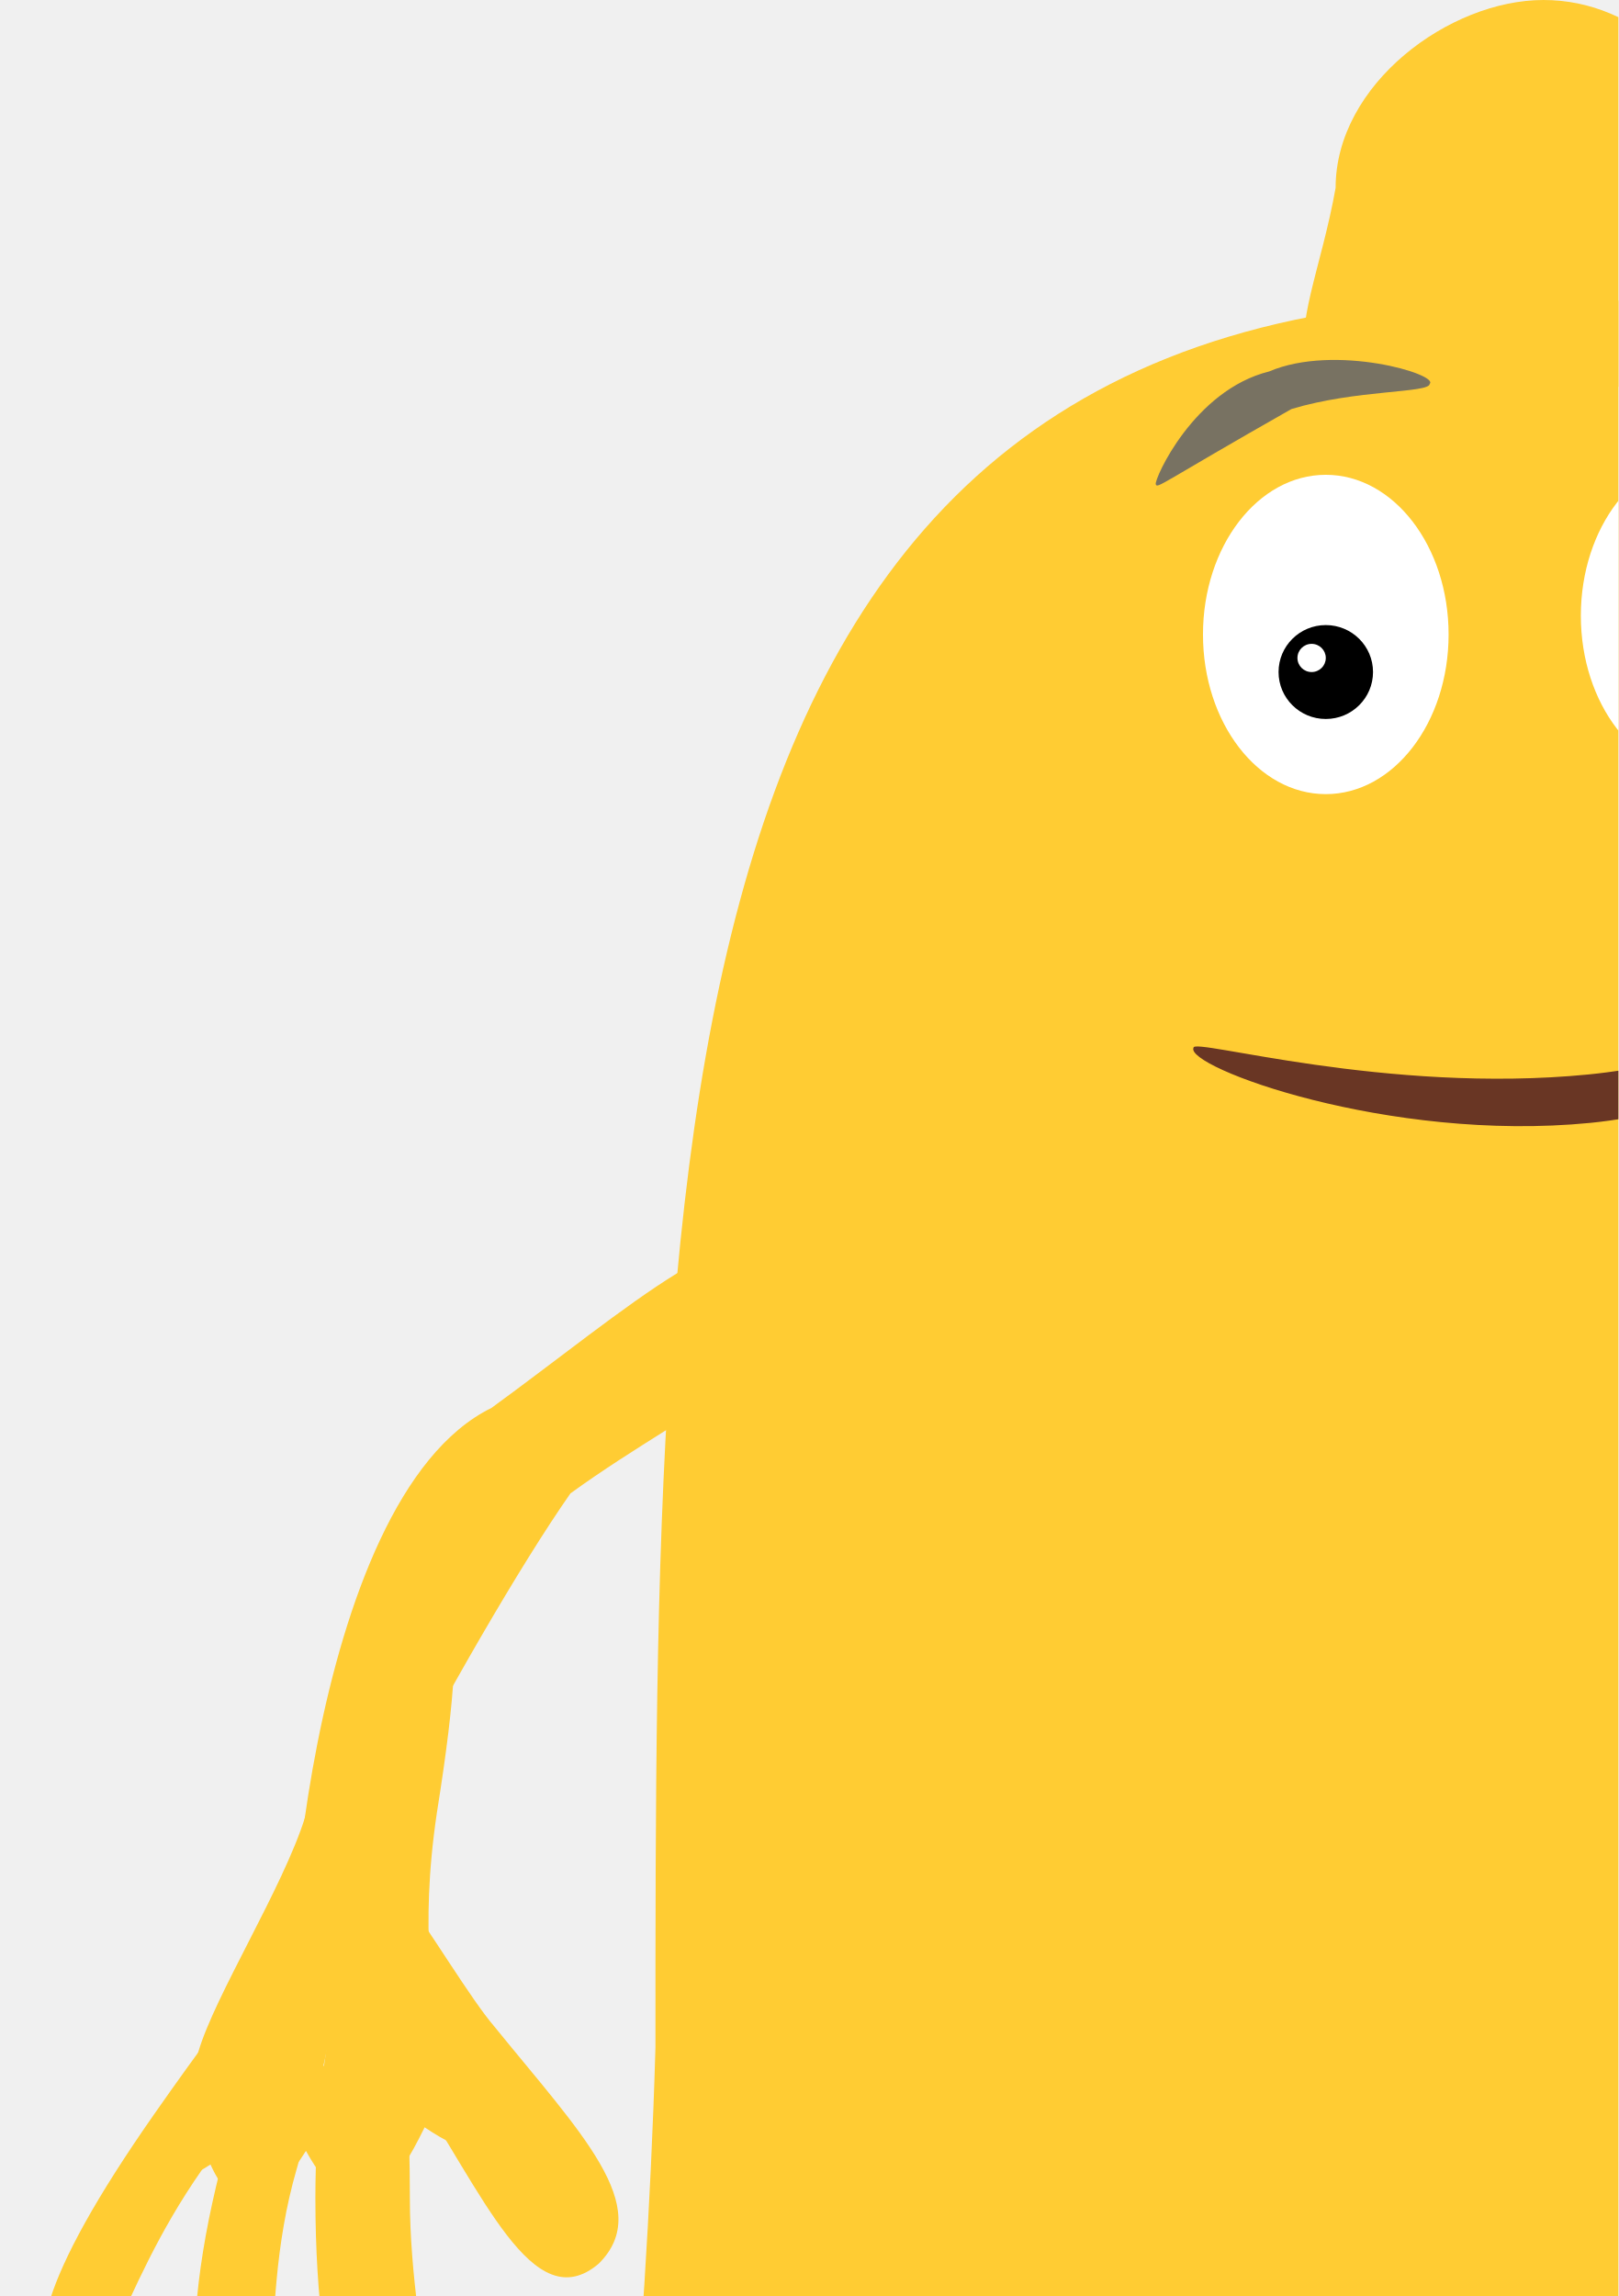
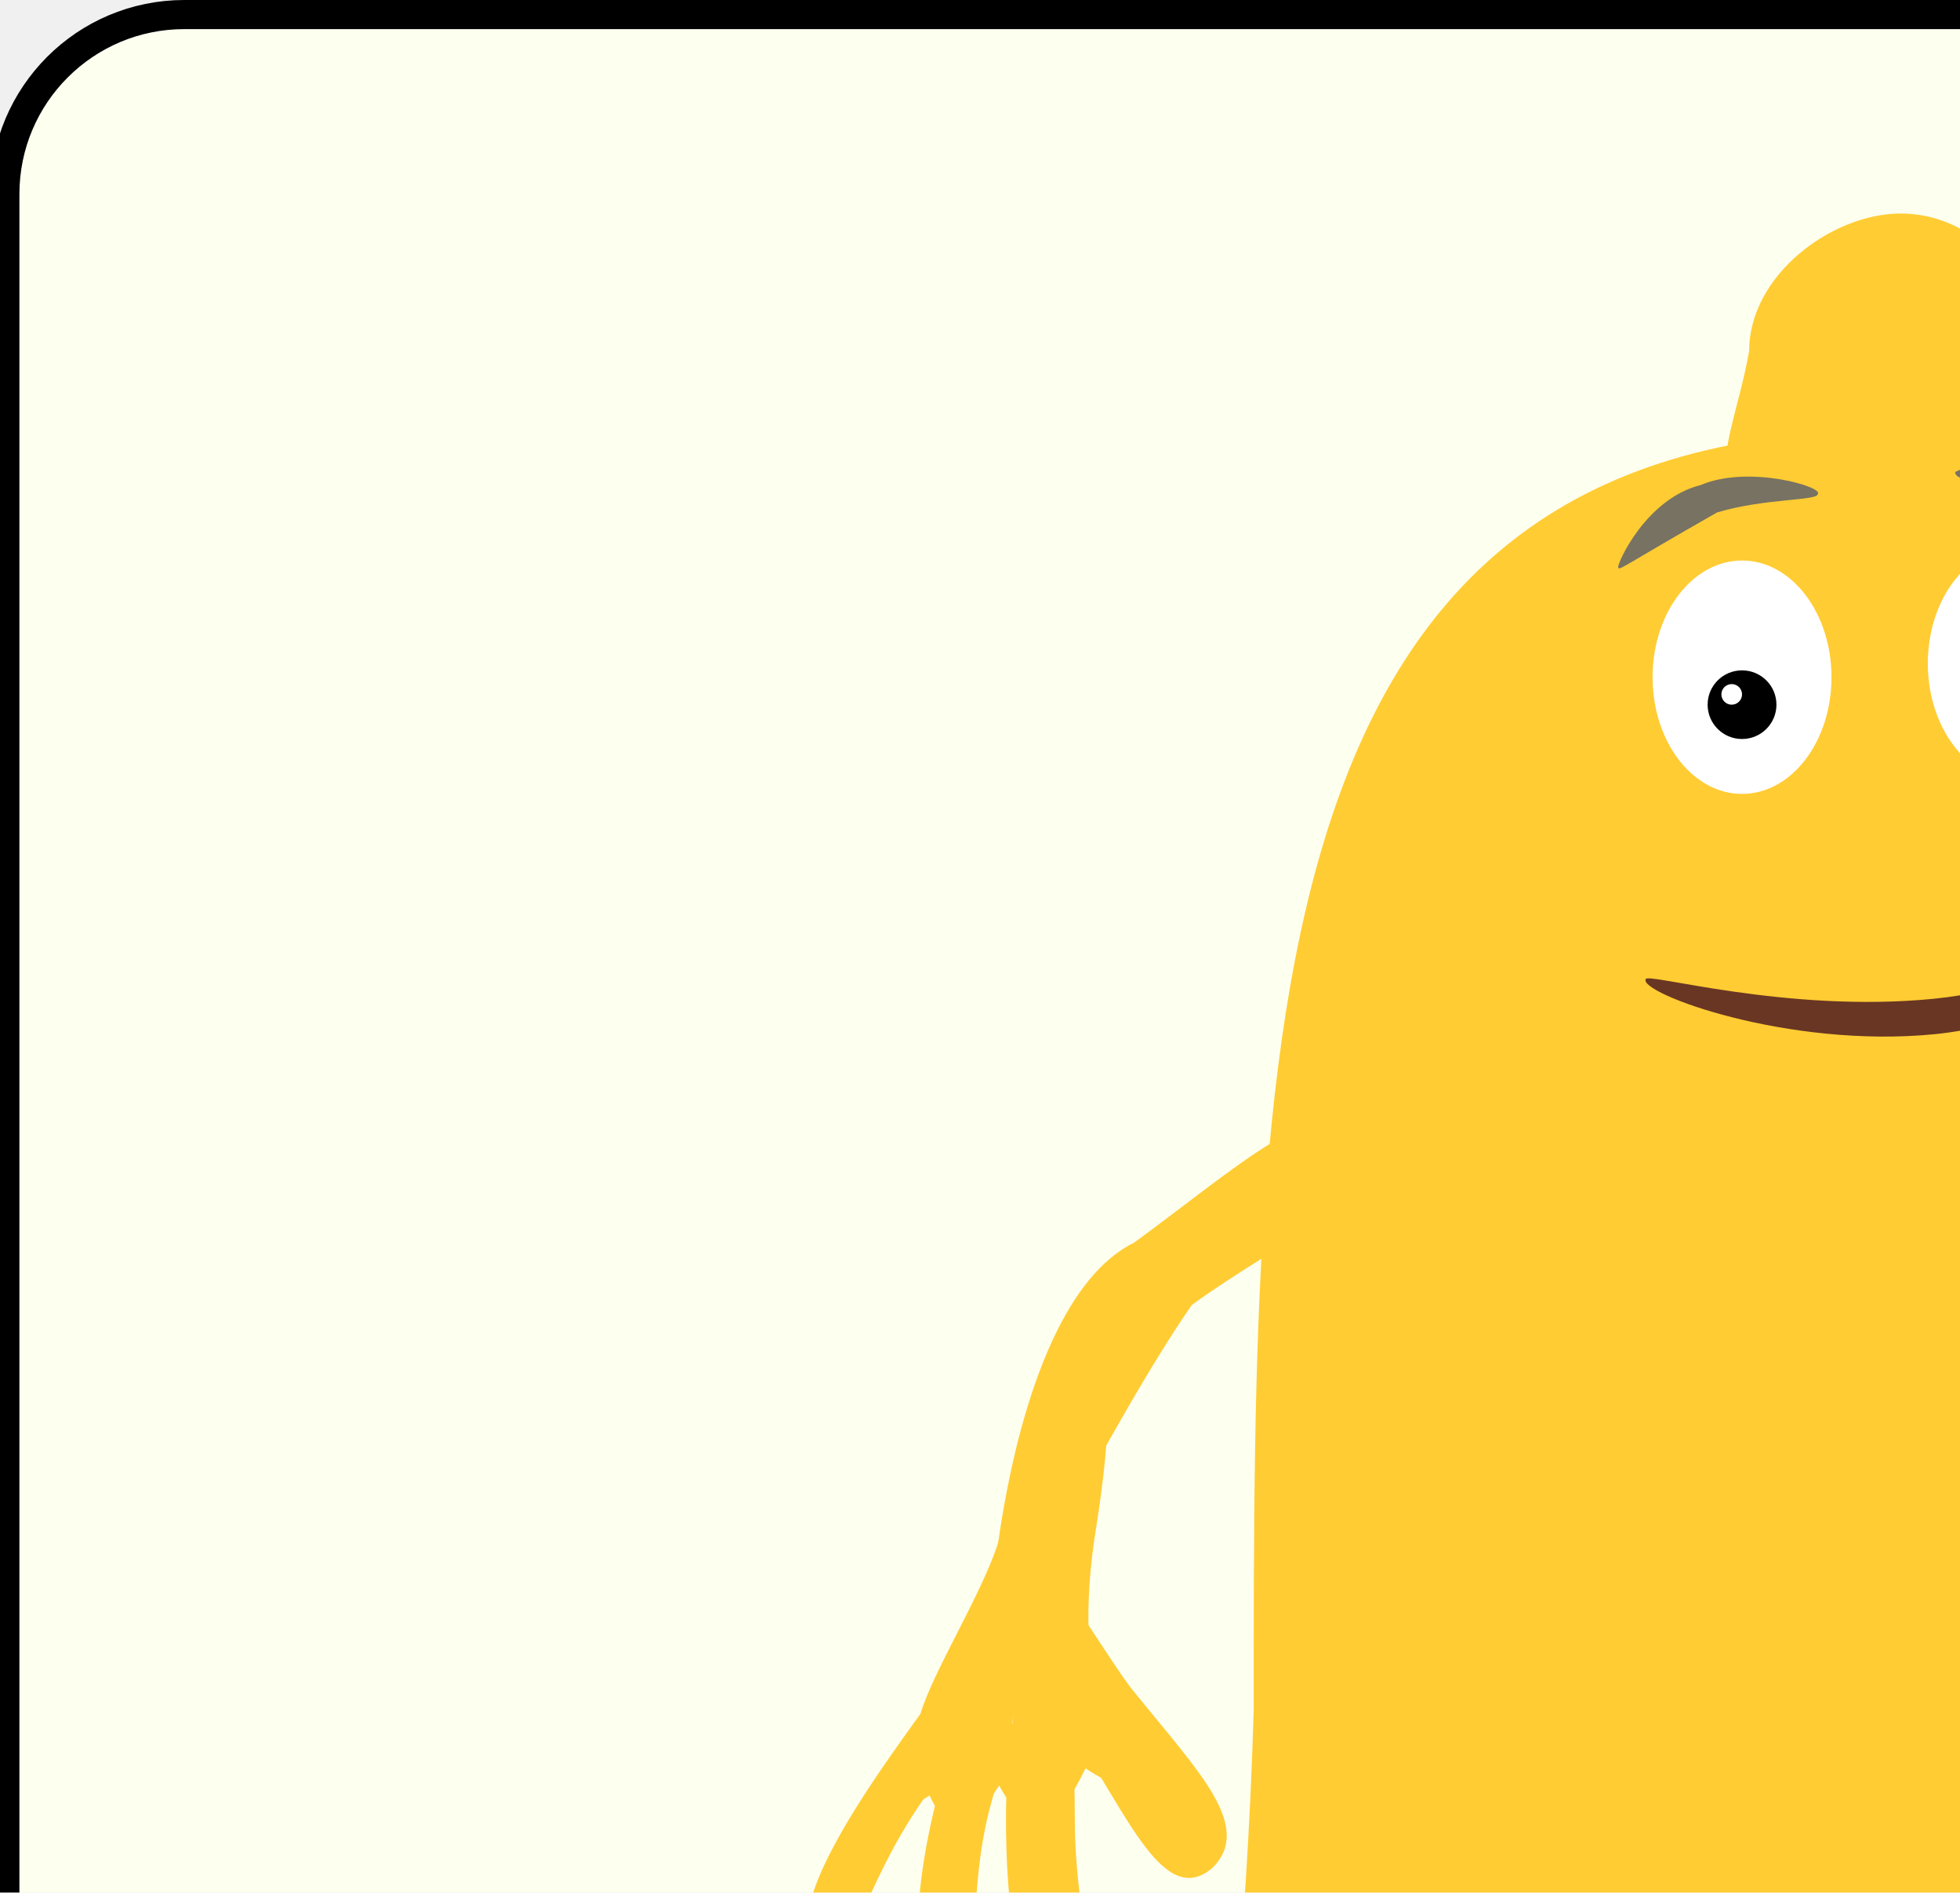
- <svg xmlns="http://www.w3.org/2000/svg" width="86" height="122" viewBox="0 0 86 122" fill="none">
-   <g clip-path="url(#clip0_453_1656)">
-     <path d="M93.063 9.982C95.573 17.468 103.103 23.457 82.019 19.963C64.951 22.957 69.469 18.466 70.975 9.982C70.975 4.469 77.028 0 82.019 0C87.009 0 91.055 3.993 93.063 9.982Z" fill="#FFCC33" />
-     <path d="M136.234 108.799C138.744 163.697 166.354 210.111 86.537 210.111C10.234 210.111 32.824 178.17 34.831 108.799C34.831 57.531 34.831 12.976 85.533 15.97C126.696 15.97 127.198 57.893 136.234 108.799Z" fill="#FFCC33" />
-     <path d="M21.78 116.784C21.78 125.053 24.792 132.755 21.78 132.755C19.27 133.753 16.76 127.764 16.76 116.784C16.76 108.515 18.663 101.812 19.772 101.812C20.881 101.812 21.78 108.515 21.78 116.784Z" fill="#FFCC33" />
-     <path d="M15.756 115.287C13.455 123.233 15.513 131.052 12.744 130.259C10.159 130.558 9.187 123.842 12.242 113.291C14.543 105.344 17.11 99.318 18.129 99.61C19.148 99.902 18.057 107.341 15.756 115.287Z" fill="#FFCC33" />
-     <path d="M10.736 115.287C5.986 122.075 5.571 127.902 3.206 126.266C1.368 124.995 1.92 121.306 8.226 112.292C12.976 105.504 17.166 100.264 18.036 100.866C18.907 101.468 15.486 108.499 10.736 115.287Z" fill="#FFCC33" />
-     <path d="M26.273 107.684C30.816 113.291 34.832 117.283 31.82 120.278C28.306 123.272 25.653 116.45 21.775 110.664C17.896 104.879 15.518 98.642 16.76 97.819C17.764 93.327 23.788 104.806 26.273 107.684Z" fill="#FFCC33" />
-     <path d="M18.763 112.542C18.763 114.196 18.768 118.78 16.258 114.289C13.251 119.03 13.743 114.196 13.743 112.542C13.743 110.888 14.867 109.547 16.253 109.547C17.639 109.547 18.763 110.888 18.763 112.542Z" fill="#FFCC33" />
-     <path d="M25.216 110.296C25.751 111.862 27.24 116.201 22.565 113.036C19.27 119.779 19.306 114.038 18.771 112.472C18.236 110.906 19.245 109.15 21.025 108.549C22.804 107.948 24.681 108.73 25.216 110.296Z" fill="#FFCC33" />
-     <path d="M13.375 114.44C13.16 115.395 12.568 118.045 11.185 115.013C7.43 117.412 9.227 114.521 9.442 113.566C9.657 112.61 10.711 112.031 11.797 112.272C12.883 112.514 13.59 113.484 13.375 114.44Z" fill="#FFCC33" />
-     <path d="M30.314 79.353C24.933 87.044 14.25 107.301 15.756 107.801C14.775 106.465 16.258 79.647 26.117 74.811C32.911 69.878 40.855 62.884 40.195 68.296C44.369 71.867 37.108 74.419 30.314 79.353Z" fill="#FFCC33" />
-     <path d="M23.221 96.288C21.278 109.298 26.8 110.795 18.099 107.311C2.202 118.281 15.546 101.639 16.527 95.269C17.507 88.9 19.8 83.965 21.648 84.246C23.497 84.527 25.294 83.346 23.221 96.288Z" fill="#FFCC33" />
-     <ellipse cx="70.453" cy="33.713" rx="6.526" ry="8.484" fill="white" />
-     <ellipse cx="70.453" cy="35.709" rx="2.51" ry="2.495" fill="black" />
-     <ellipse cx="69.7" cy="34.961" rx="0.753" ry="0.749" fill="white" />
-     <ellipse cx="90.533" cy="32.715" rx="6.526" ry="8.484" fill="white" />
-     <path d="M75.975 20.395C75.975 20.894 72.074 20.692 68.626 21.735C61.598 25.728 61.498 25.99 61.417 25.727C61.336 25.463 63.425 20.736 67.441 19.738C70.955 18.241 76.477 19.896 75.975 20.395Z" fill="#787262" />
-     <path d="M99.569 25.229C99.19 25.556 97.101 23.139 94.047 21.236C89.529 19.24 86.015 19.739 86.002 18.809C86.15 18.576 91.537 16.744 96.055 19.739C99.569 21.735 100.277 25.278 99.569 25.229Z" fill="#787262" />
-     <path d="M102.581 50.182C104.087 50.681 95.269 58.605 84.509 59.665C73.749 60.725 62.923 56.67 63.425 55.672C63.371 55.124 73.654 58.152 84.414 57.092C95.174 56.032 102.526 49.634 102.581 50.182Z" fill="#693624" />
+ <svg xmlns="http://www.w3.org/2000/svg" width="202" height="195" viewBox="0 0 202 195" fill="none">
+   <g clip-path="url(#clip0_577_2291)">
+     <rect x="0.5" y="1.5" width="402" height="387" rx="18.5" fill="#FDFFEF" />
+     <rect x="0.5" y="1.5" width="402" height="387" rx="18.5" stroke="black" stroke-width="3" />
+     <path d="M211.478 36.146C215.024 46.756 225.662 55.244 195.875 50.293C171.762 54.537 178.145 48.171 180.273 36.146C180.273 28.334 188.825 22 195.875 22C202.926 22 208.641 27.659 211.478 36.146Z" fill="#FFCC33" />
+     <path d="M272.47 176.195C276.016 254 315.023 319.781 202.258 319.781C94.458 319.781 126.373 274.513 129.209 176.195C129.209 103.536 129.209 40.39 200.84 44.634C258.995 44.634 259.704 104.049 272.47 176.195Z" fill="#FFCC33" />
+     <path d="M110.77 187.513C110.77 199.232 115.026 210.147 110.77 210.147C107.224 211.561 103.678 203.074 103.678 187.513C103.678 175.793 106.367 166.293 107.933 166.293C109.5 166.293 110.77 175.793 110.77 187.513Z" fill="#FFCC33" />
+     <path d="M102.26 185.391C99.009 196.653 101.916 207.734 98.004 206.61C94.352 207.034 92.979 197.515 97.295 182.562C100.546 171.3 104.172 162.759 105.613 163.173C107.053 163.586 105.511 174.129 102.26 185.391Z" fill="#FFCC33" />
+     <path d="M95.168 185.391C88.457 195.011 87.871 203.27 84.529 200.952C81.932 199.15 82.712 193.921 91.622 181.147C98.332 171.527 104.251 164.099 105.482 164.953C106.712 165.807 101.878 175.77 95.168 185.391Z" fill="#FFCC33" />
+     <path d="M117.118 174.616C123.536 182.562 129.21 188.22 124.955 192.464C119.99 196.708 116.243 187.039 110.763 178.84C105.284 170.64 101.924 161.801 103.679 160.634C105.097 154.269 113.607 170.537 117.118 174.616Z" fill="#FFCC33" />
+     <path d="M106.508 181.501C106.508 183.844 106.515 190.342 102.969 183.976C98.721 190.696 99.416 183.844 99.416 181.501C99.416 179.157 101.003 177.257 102.962 177.257C104.92 177.257 106.508 179.157 106.508 181.501Z" fill="#FFCC33" />
+     <path d="M115.625 178.318C116.38 180.537 118.484 186.686 111.879 182.201C107.224 191.757 107.275 183.621 106.519 181.402C105.763 179.182 107.189 176.693 109.703 175.841C112.218 174.99 114.869 176.098 115.625 178.318Z" fill="#FFCC33" />
+     <path d="M98.896 184.19C98.592 185.544 97.756 189.3 95.803 185.002C90.497 188.403 93.036 184.306 93.339 182.951C93.643 181.597 95.133 180.776 96.667 181.118C98.202 181.461 99.199 182.836 98.896 184.19Z" fill="#FFCC33" />
+     <path d="M122.827 134.464C115.225 145.364 100.132 174.074 102.26 174.781C100.874 172.888 102.969 134.881 116.898 128.027C126.497 121.034 137.72 111.122 136.788 118.793C142.685 123.854 132.425 127.471 122.827 134.464Z" fill="#FFCC33" />
+     <path d="M112.806 158.464C110.061 176.903 117.862 179.025 105.57 174.088C83.111 189.634 101.964 166.048 103.349 157.021C104.734 147.994 107.973 140.999 110.585 141.398C113.196 141.796 115.735 140.122 112.806 158.464Z" fill="#FFCC33" />
+     <ellipse cx="179.536" cy="69.779" rx="9.22" ry="12.024" fill="white" />
+     <ellipse cx="179.536" cy="72.609" rx="3.546" ry="3.537" fill="black" />
+     <ellipse cx="178.472" cy="71.548" rx="1.064" ry="1.061" fill="white" />
+     <ellipse cx="207.904" cy="68.365" rx="9.22" ry="12.024" fill="white" />
+     <path d="M187.34 50.909C187.34 51.616 181.827 51.329 176.955 52.806C167.026 58.462 166.885 58.834 166.771 58.461C166.657 58.087 169.607 51.389 175.281 49.976C180.246 47.855 188.049 50.202 187.34 50.909Z" fill="#787262" />
+     <path d="M220.67 57.755C220.135 58.219 217.183 54.794 212.869 52.096C206.486 49.267 201.521 49.974 201.503 48.657C201.711 48.326 209.323 45.731 215.705 49.974C220.67 52.804 221.67 57.825 220.67 57.755Z" fill="#787262" />
+     <path d="M224.925 93.121C227.053 93.829 214.595 105.058 199.394 106.56C184.192 108.062 168.898 102.316 169.607 100.902C169.53 100.124 184.057 104.416 199.259 102.914C214.46 101.412 224.848 92.344 224.925 93.121Z" fill="#693624" />
  </g>
  <defs>
-     <clipPath id="clip0_453_1656">
-       <rect width="86" height="122" fill="white" />
+     <clipPath id="clip0_577_2291">
+       <rect width="202" height="195" fill="white" />
    </clipPath>
  </defs>
</svg>
